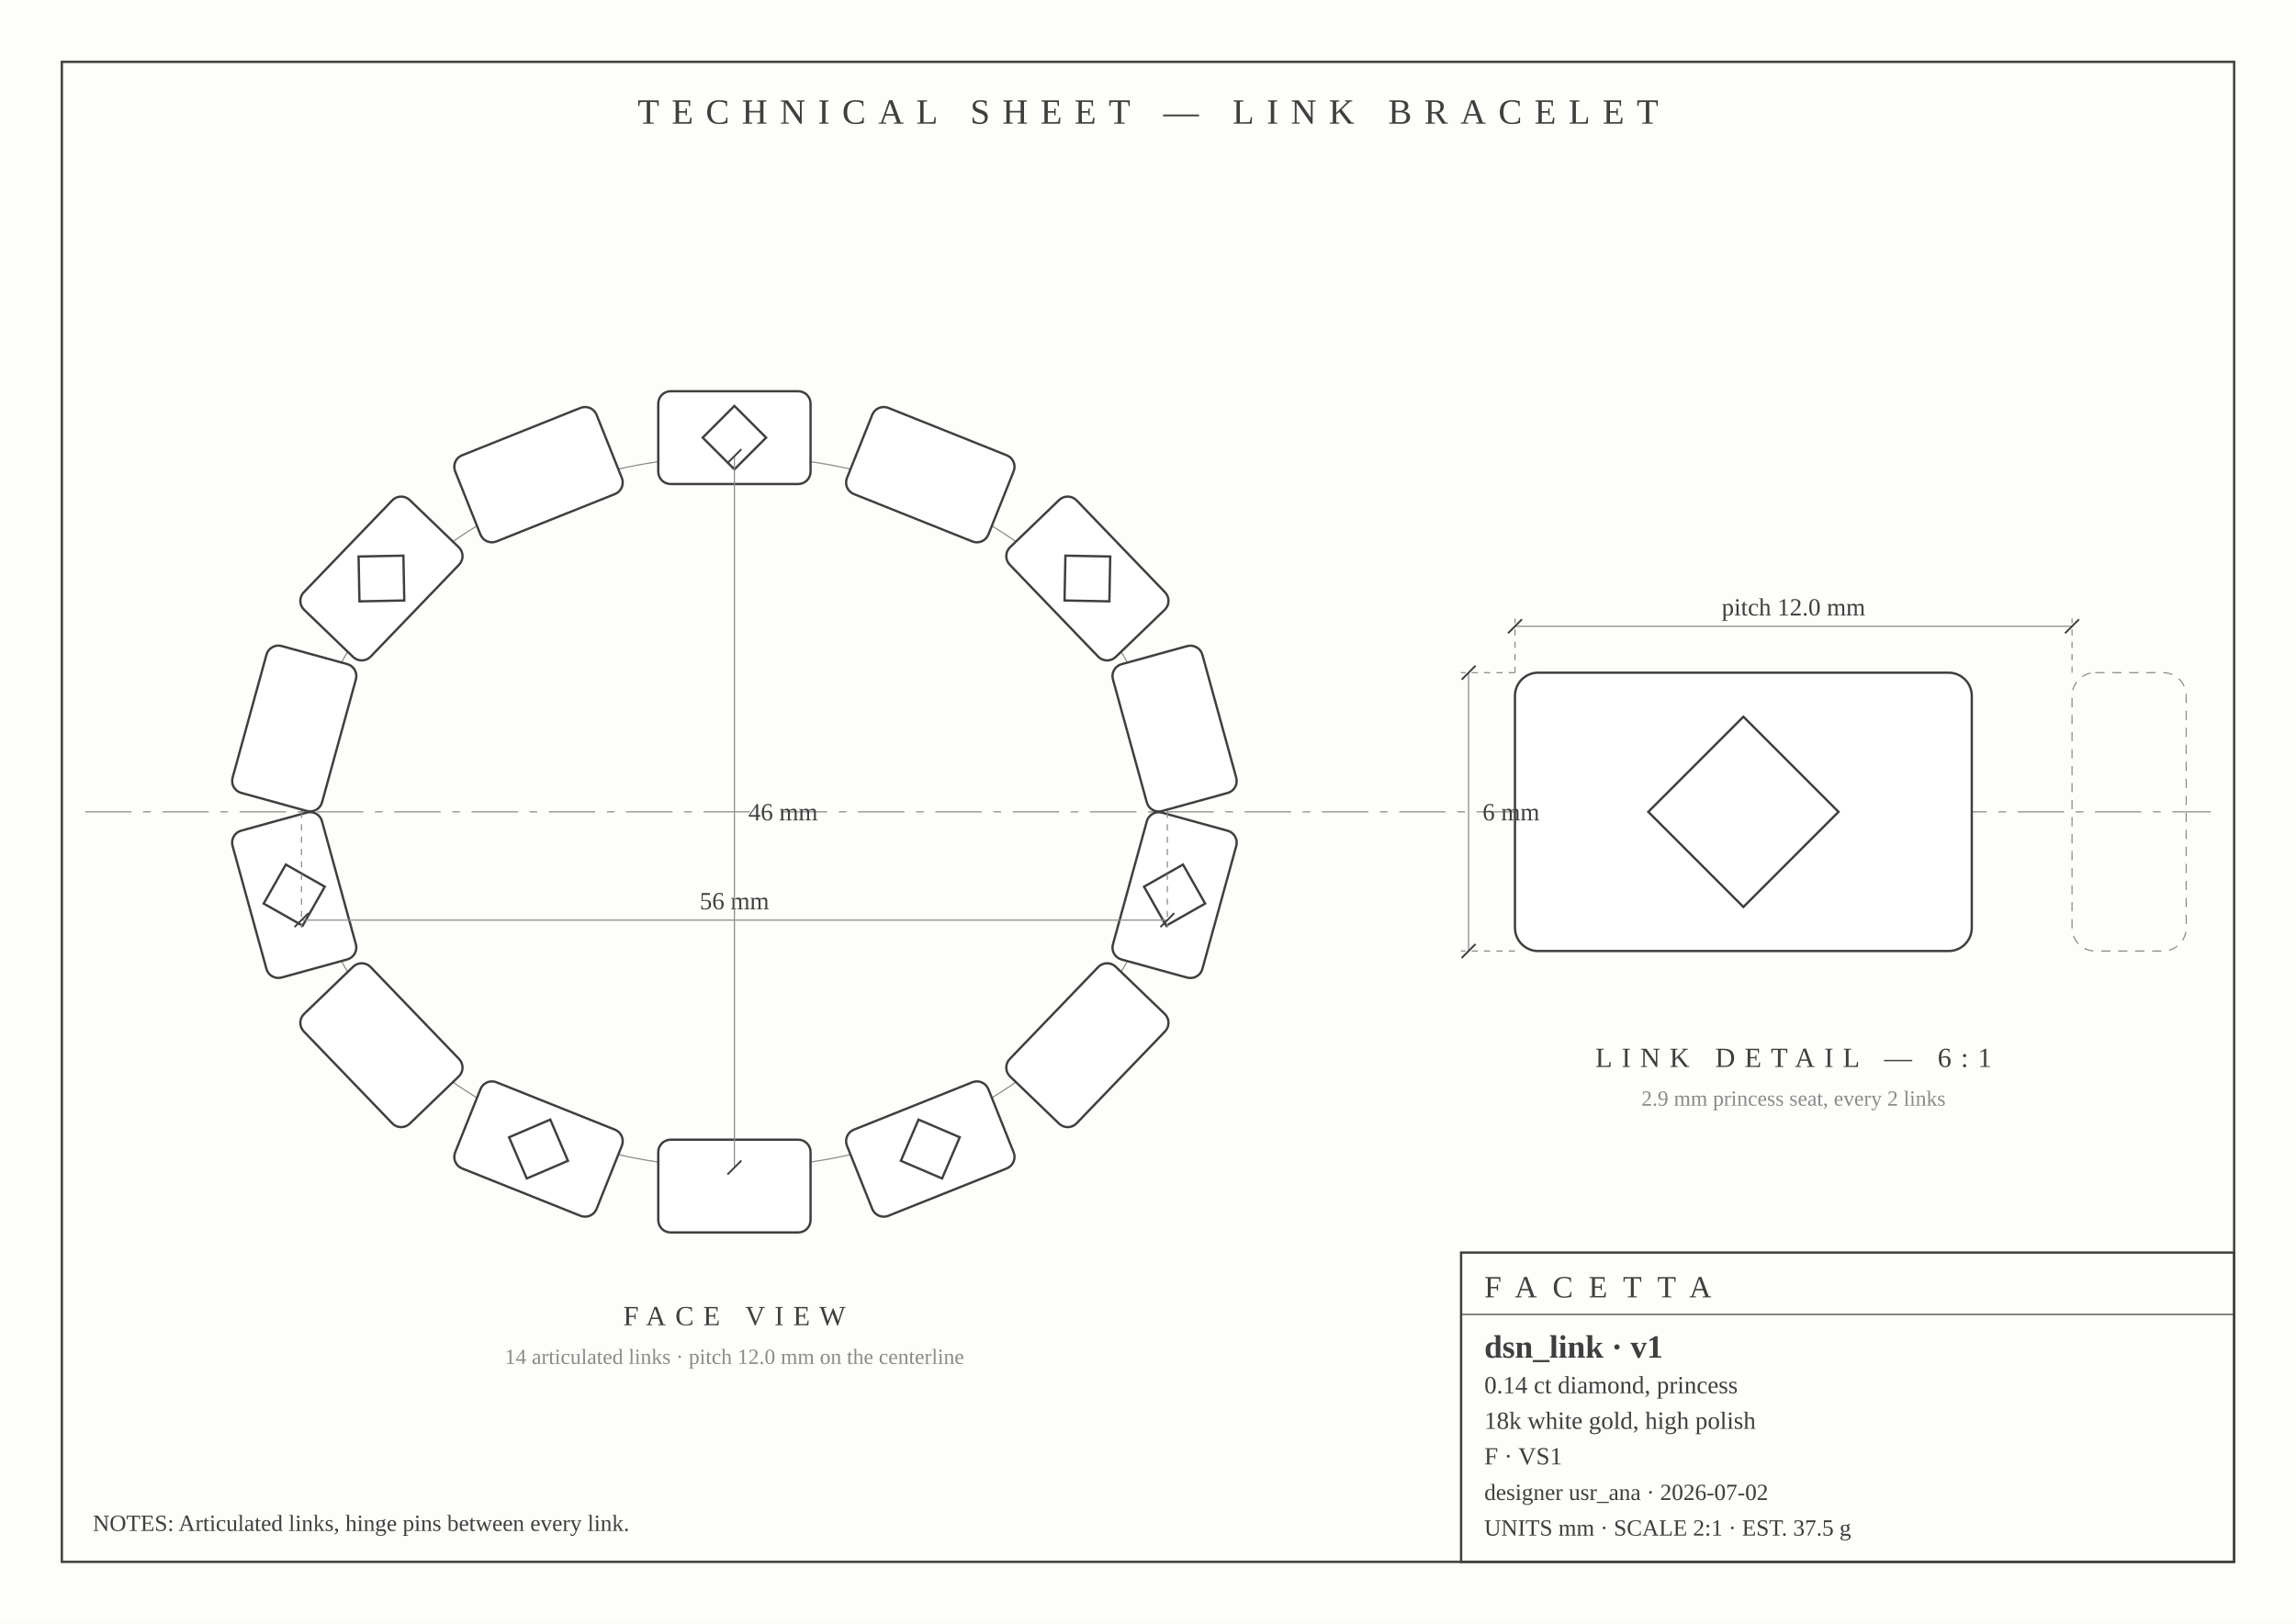
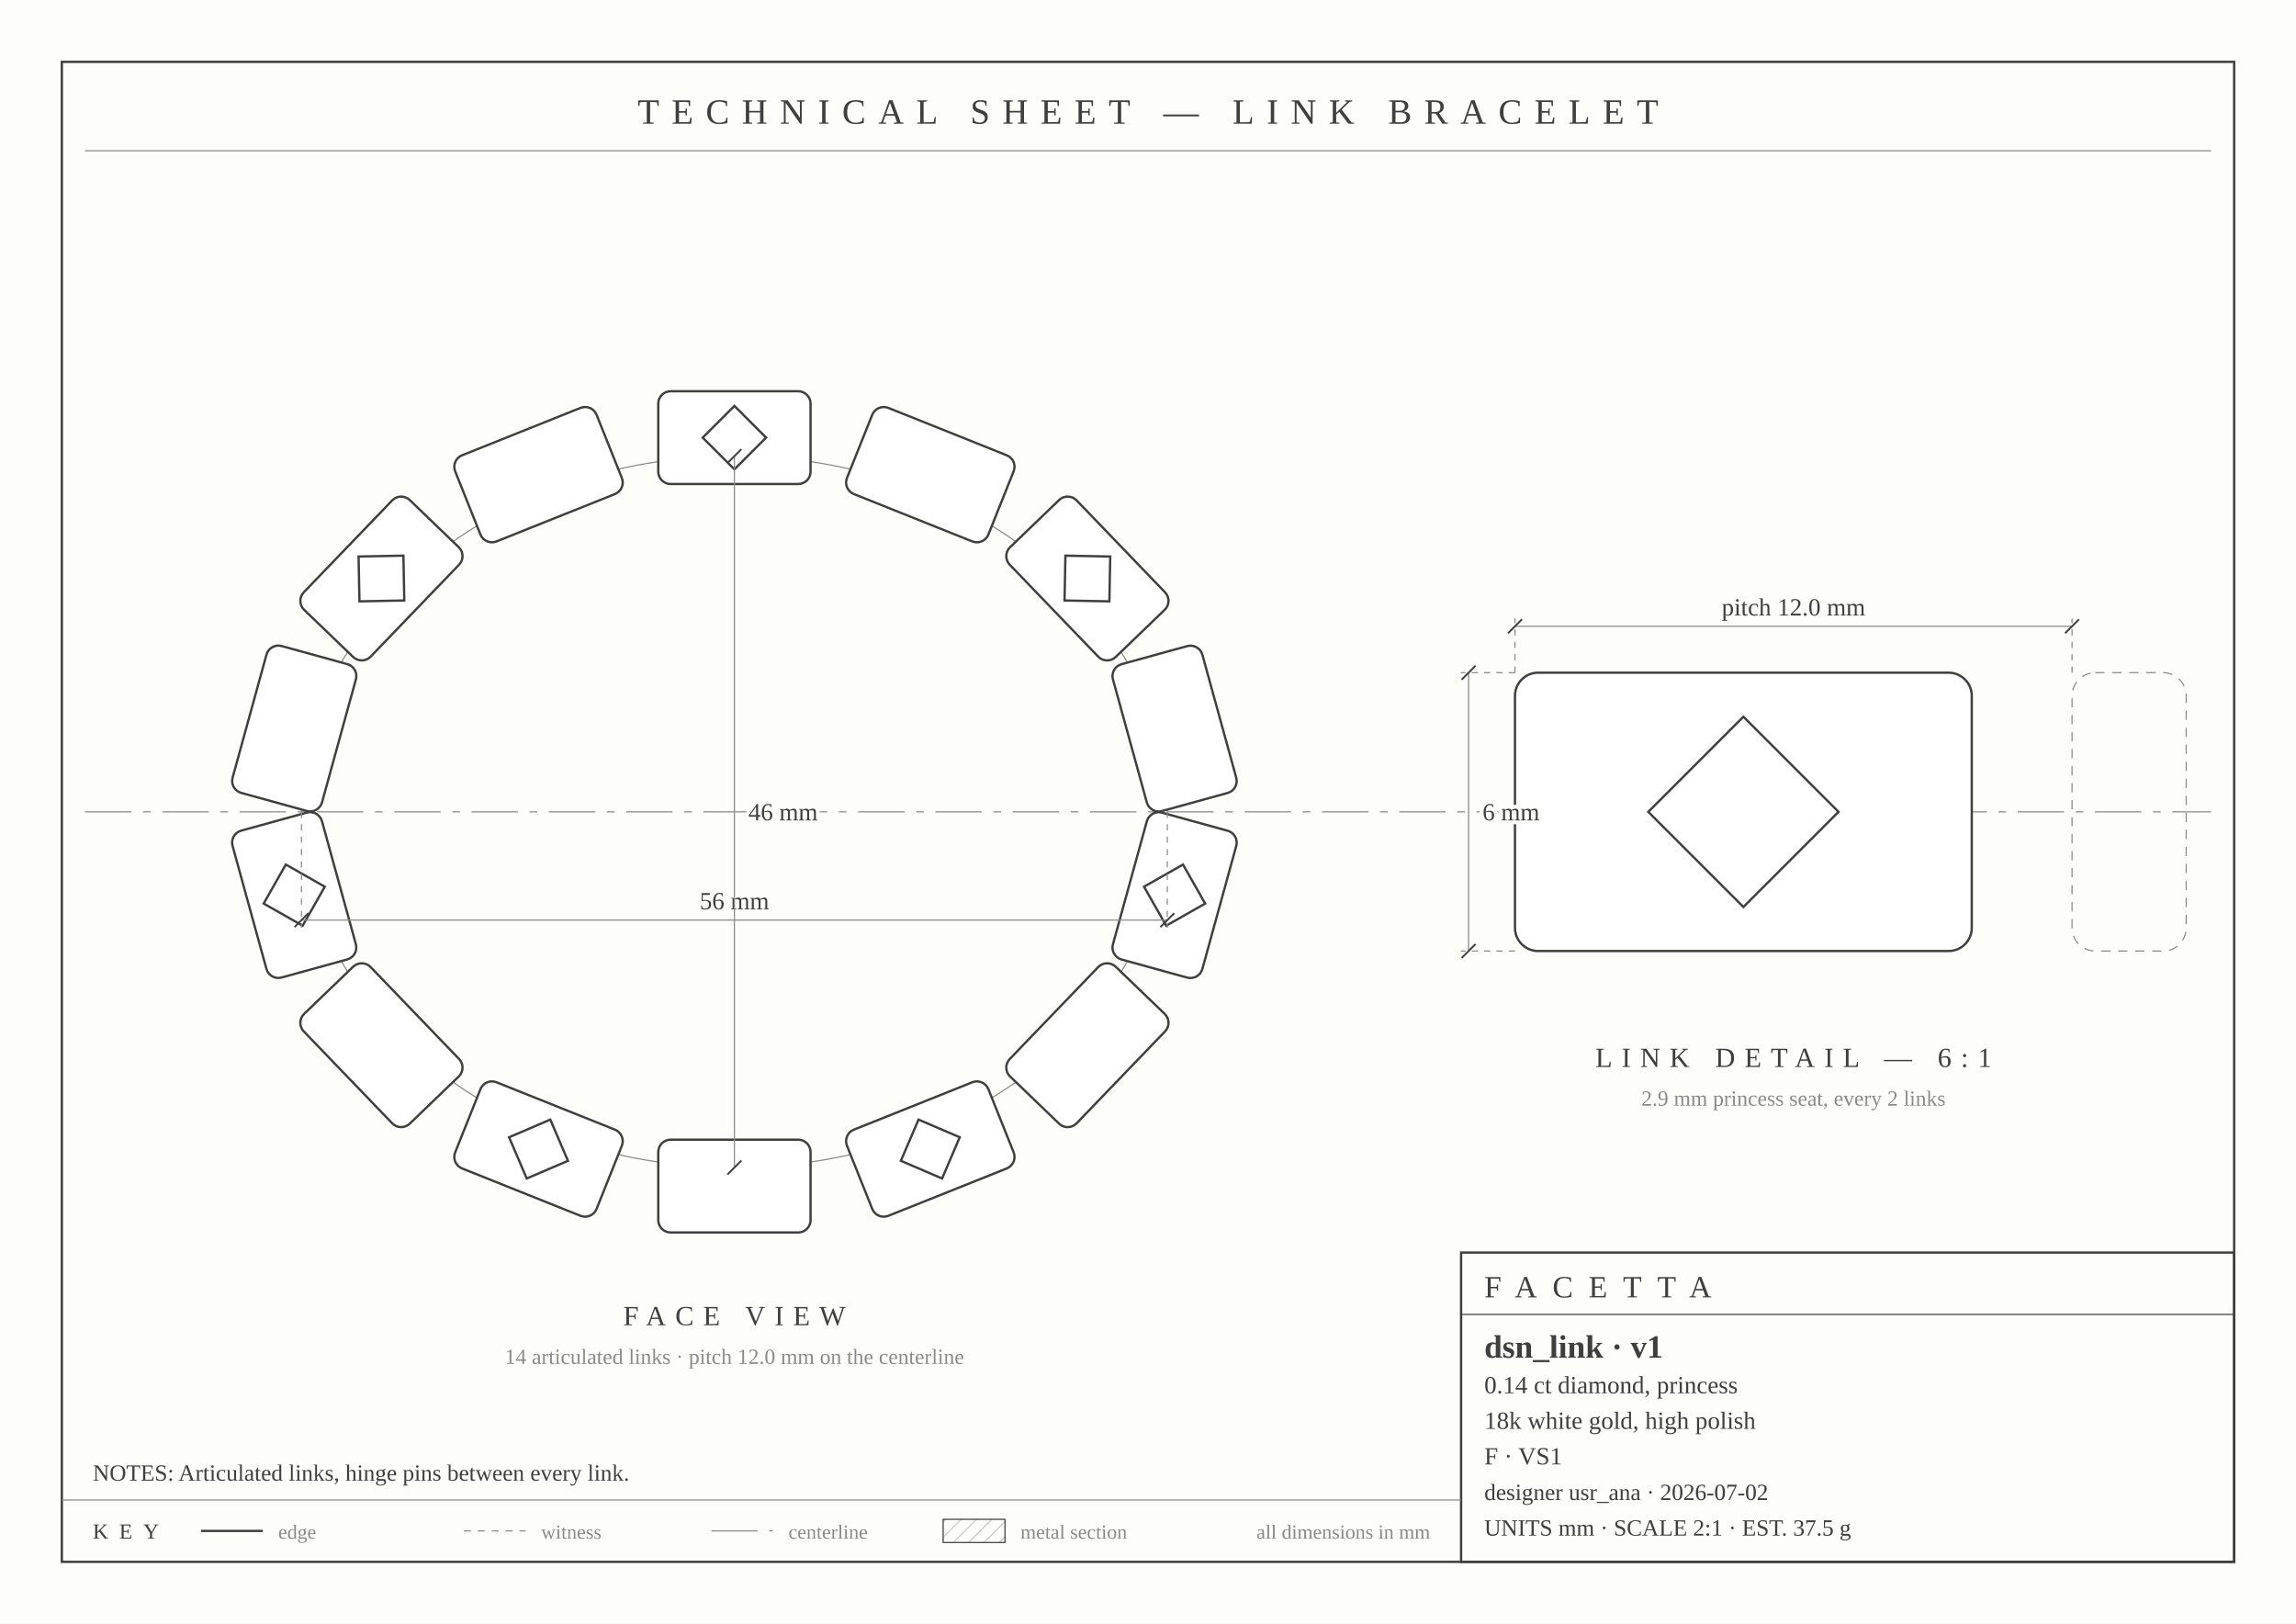
<svg xmlns="http://www.w3.org/2000/svg" viewBox="0 0 297 210" width="297mm" height="210mm" font-family="Georgia, 'Times New Roman', serif">
  <defs>
    <pattern id="hatch" width="1.4" height="1.4" patternTransform="rotate(45)" patternUnits="userSpaceOnUse">
      <line x1="0" y1="0" x2="0" y2="1.4" stroke="#8a8a8a" stroke-width="0.12" />
    </pattern>
  </defs>
  <rect x="0" y="0" width="297" height="210" fill="#fdfdfa" />
  <rect x="8" y="8" width="281" height="194" fill="none" stroke="#3f3f3f" stroke-width="0.3" />
  <text x="148.50" y="16.00" font-family="Georgia, 'Times New Roman', serif" font-size="4.6" fill="#3f3f3f" text-anchor="middle" letter-spacing="1.6">TECHNICAL SHEET — LINK BRACELET</text>
+   <line x1="11.00" y1="19.50" x2="286.00" y2="19.50" stroke="#8a8a8a" stroke-width="0.15" />
  <line x1="11.00" y1="105.00" x2="286.00" y2="105.00" stroke="#8a8a8a" stroke-width="0.15" stroke-dasharray="6 1.5 1 1.5" />
  <ellipse cx="95.00" cy="105.00" rx="56.00" ry="46.00" fill="none" stroke="#8a8a8a" stroke-width="0.15" />
  <rect x="85.15" y="50.60" width="19.70" height="12.00" rx="1.6" fill="#ffffff" stroke="#3f3f3f" stroke-width="0.3" transform="rotate(0.0 95.00 56.60)" />
  <rect x="92.10" y="53.70" width="5.80" height="5.80" fill="#ffffff" stroke="#3f3f3f" stroke-width="0.3" transform="rotate(45.0 95.00 56.60)" />
  <rect x="110.49" y="55.39" width="19.70" height="12.00" rx="1.6" fill="#ffffff" stroke="#3f3f3f" stroke-width="0.3" transform="rotate(21.8 120.34 61.39)" />
  <rect x="130.81" y="68.82" width="19.70" height="12.00" rx="1.6" fill="#ffffff" stroke="#3f3f3f" stroke-width="0.3" transform="rotate(46.1 140.66 74.82)" />
  <rect x="137.76" y="71.92" width="5.80" height="5.80" fill="#ffffff" stroke="#3f3f3f" stroke-width="0.3" transform="rotate(91.1 140.66 74.82)" />
  <rect x="142.09" y="88.23" width="19.70" height="12.00" rx="1.6" fill="#ffffff" stroke="#3f3f3f" stroke-width="0.3" transform="rotate(74.6 151.94 94.23)" />
  <rect x="142.09" y="109.77" width="19.70" height="12.00" rx="1.6" fill="#ffffff" stroke="#3f3f3f" stroke-width="0.3" transform="rotate(105.4 151.94 115.77)" />
  <rect x="149.04" y="112.87" width="5.80" height="5.80" fill="#ffffff" stroke="#3f3f3f" stroke-width="0.3" transform="rotate(150.4 151.94 115.77)" />
  <rect x="130.81" y="129.18" width="19.70" height="12.00" rx="1.6" fill="#ffffff" stroke="#3f3f3f" stroke-width="0.3" transform="rotate(133.9 140.66 135.18)" />
  <rect x="110.49" y="142.61" width="19.70" height="12.00" rx="1.6" fill="#ffffff" stroke="#3f3f3f" stroke-width="0.3" transform="rotate(158.2 120.34 148.61)" />
  <rect x="117.44" y="145.71" width="5.80" height="5.80" fill="#ffffff" stroke="#3f3f3f" stroke-width="0.3" transform="rotate(203.2 120.34 148.61)" />
  <rect x="85.15" y="147.40" width="19.70" height="12.00" rx="1.6" fill="#ffffff" stroke="#3f3f3f" stroke-width="0.3" transform="rotate(180.0 95.00 153.40)" />
  <rect x="59.81" y="142.61" width="19.70" height="12.00" rx="1.6" fill="#ffffff" stroke="#3f3f3f" stroke-width="0.3" transform="rotate(-158.2 69.66 148.61)" />
  <rect x="66.76" y="145.71" width="5.80" height="5.80" fill="#ffffff" stroke="#3f3f3f" stroke-width="0.3" transform="rotate(-113.2 69.66 148.61)" />
  <rect x="39.49" y="129.18" width="19.70" height="12.00" rx="1.6" fill="#ffffff" stroke="#3f3f3f" stroke-width="0.3" transform="rotate(-133.9 49.34 135.18)" />
  <rect x="28.22" y="109.77" width="19.70" height="12.00" rx="1.6" fill="#ffffff" stroke="#3f3f3f" stroke-width="0.3" transform="rotate(-105.4 38.06 115.77)" />
  <rect x="35.16" y="112.87" width="5.80" height="5.80" fill="#ffffff" stroke="#3f3f3f" stroke-width="0.3" transform="rotate(-60.4 38.06 115.77)" />
  <rect x="28.22" y="88.23" width="19.70" height="12.00" rx="1.6" fill="#ffffff" stroke="#3f3f3f" stroke-width="0.3" transform="rotate(-74.6 38.06 94.23)" />
  <rect x="39.49" y="68.82" width="19.70" height="12.00" rx="1.6" fill="#ffffff" stroke="#3f3f3f" stroke-width="0.3" transform="rotate(-46.1 49.34 74.82)" />
  <rect x="46.44" y="71.92" width="5.80" height="5.80" fill="#ffffff" stroke="#3f3f3f" stroke-width="0.3" transform="rotate(-1.1 49.34 74.82)" />
  <rect x="59.81" y="55.39" width="19.70" height="12.00" rx="1.6" fill="#ffffff" stroke="#3f3f3f" stroke-width="0.3" transform="rotate(-21.8 69.66 61.39)" />
  <line x1="39.00" y1="105.00" x2="39.00" y2="120.00" stroke="#8a8a8a" stroke-width="0.15" stroke-dasharray="0.8 0.8" />
  <line x1="151.00" y1="105.00" x2="151.00" y2="120.00" stroke="#8a8a8a" stroke-width="0.15" stroke-dasharray="0.8 0.8" />
  <line x1="39.00" y1="119.00" x2="151.00" y2="119.00" stroke="#8a8a8a" stroke-width="0.15" />
  <line x1="38.10" y1="119.90" x2="39.90" y2="118.10" stroke="#3f3f3f" stroke-width="0.24" />
  <line x1="150.10" y1="119.90" x2="151.90" y2="118.10" stroke="#3f3f3f" stroke-width="0.24" />
-   <text x="95.00" y="117.60" font-family="Georgia, 'Times New Roman', serif" font-size="3.2" fill="#3f3f3f" text-anchor="middle">56 mm</text>
+   <text x="95.00" y="117.60" font-family="Georgia, 'Times New Roman', serif" font-size="3.2" fill="#3f3f3f" text-anchor="middle" stroke="#fdfdfa" stroke-width="1.0" stroke-linejoin="round" paint-order="stroke">56 mm</text>
  <line x1="95.00" y1="59.00" x2="95.00" y2="151.00" stroke="#8a8a8a" stroke-width="0.15" />
  <line x1="94.10" y1="59.90" x2="95.90" y2="58.10" stroke="#3f3f3f" stroke-width="0.24" />
  <line x1="94.10" y1="151.90" x2="95.90" y2="150.10" stroke="#3f3f3f" stroke-width="0.24" />
-   <text x="96.80" y="106.10" font-family="Georgia, 'Times New Roman', serif" font-size="3.2" fill="#3f3f3f" text-anchor="start">46 mm</text>
+   <text x="96.80" y="106.10" font-family="Georgia, 'Times New Roman', serif" font-size="3.2" fill="#3f3f3f" text-anchor="start" stroke="#fdfdfa" stroke-width="1.0" stroke-linejoin="round" paint-order="stroke">46 mm</text>
  <text x="95.00" y="171.40" font-family="Georgia, 'Times New Roman', serif" font-size="3.6" fill="#3f3f3f" text-anchor="middle" letter-spacing="1.2">FACE VIEW</text>
  <text x="95.00" y="176.40" font-family="Georgia, 'Times New Roman', serif" font-size="2.8" fill="#8a8a8a" text-anchor="middle">14 articulated links · pitch 12.0 mm on the centerline</text>
  <rect x="195.97" y="87.00" width="59.09" height="36.00" rx="3" fill="#ffffff" stroke="#3f3f3f" stroke-width="0.3" />
  <rect x="268.03" y="87.00" width="14.77" height="36.00" rx="3" fill="none" stroke="#8a8a8a" stroke-width="0.15" stroke-dasharray="1.2 1" />
  <line x1="195.97" y1="87.00" x2="195.97" y2="80.00" stroke="#8a8a8a" stroke-width="0.15" stroke-dasharray="0.8 0.8" />
  <line x1="268.03" y1="87.00" x2="268.03" y2="80.00" stroke="#8a8a8a" stroke-width="0.15" stroke-dasharray="0.8 0.8" />
  <line x1="195.97" y1="81.00" x2="268.03" y2="81.00" stroke="#8a8a8a" stroke-width="0.15" />
  <line x1="195.07" y1="81.90" x2="196.87" y2="80.10" stroke="#3f3f3f" stroke-width="0.24" />
  <line x1="267.13" y1="81.90" x2="268.93" y2="80.10" stroke="#3f3f3f" stroke-width="0.24" />
-   <text x="232.00" y="79.60" font-family="Georgia, 'Times New Roman', serif" font-size="3.2" fill="#3f3f3f" text-anchor="middle">pitch 12.0 mm</text>
+   <text x="232.00" y="79.60" font-family="Georgia, 'Times New Roman', serif" font-size="3.2" fill="#3f3f3f" text-anchor="middle" stroke="#fdfdfa" stroke-width="1.0" stroke-linejoin="round" paint-order="stroke">pitch 12.0 mm</text>
  <line x1="195.97" y1="87.00" x2="188.97" y2="87.00" stroke="#8a8a8a" stroke-width="0.15" stroke-dasharray="0.8 0.8" />
  <line x1="195.97" y1="123.00" x2="188.97" y2="123.00" stroke="#8a8a8a" stroke-width="0.15" stroke-dasharray="0.8 0.8" />
  <line x1="189.97" y1="87.00" x2="189.97" y2="123.00" stroke="#8a8a8a" stroke-width="0.15" />
  <line x1="189.07" y1="87.90" x2="190.87" y2="86.10" stroke="#3f3f3f" stroke-width="0.24" />
  <line x1="189.07" y1="123.90" x2="190.87" y2="122.10" stroke="#3f3f3f" stroke-width="0.24" />
-   <text x="191.77" y="106.10" font-family="Georgia, 'Times New Roman', serif" font-size="3.2" fill="#3f3f3f" text-anchor="start">6 mm</text>
+   <text x="191.77" y="106.10" font-family="Georgia, 'Times New Roman', serif" font-size="3.2" fill="#3f3f3f" text-anchor="start" stroke="#fdfdfa" stroke-width="1.0" stroke-linejoin="round" paint-order="stroke">6 mm</text>
  <rect x="216.82" y="96.30" width="17.40" height="17.40" fill="#ffffff" stroke="#3f3f3f" stroke-width="0.3" transform="rotate(45 225.52 105.00)" />
  <text x="232.00" y="143.00" font-family="Georgia, 'Times New Roman', serif" font-size="2.8" fill="#8a8a8a" text-anchor="middle">2.9 mm princess seat, every 2 links</text>
  <text x="232.00" y="138.00" font-family="Georgia, 'Times New Roman', serif" font-size="3.6" fill="#3f3f3f" text-anchor="middle" letter-spacing="1.2">LINK DETAIL — 6:1</text>
  <rect x="189.00" y="162.00" width="100" height="40" fill="none" stroke="#3f3f3f" stroke-width="0.3" />
  <line x1="189.00" y1="170.00" x2="289.00" y2="170.00" stroke="#3f3f3f" stroke-width="0.15" />
  <text x="192.00" y="167.80" font-family="Georgia, 'Times New Roman', serif" font-size="4.0" fill="#3f3f3f" text-anchor="start" letter-spacing="2.0">FACETTA</text>
  <text x="192.00" y="175.60" font-family="Georgia, 'Times New Roman', serif" font-size="4.2" fill="#3f3f3f" text-anchor="start" font-weight="bold">dsn_link  ·  v1</text>
  <text x="192.00" y="180.20" font-family="Georgia, 'Times New Roman', serif" font-size="3.2" fill="#3f3f3f" text-anchor="start">0.14 ct diamond, princess</text>
  <text x="192.00" y="184.80" font-family="Georgia, 'Times New Roman', serif" font-size="3.2" fill="#3f3f3f" text-anchor="start">18k white gold, high polish</text>
  <text x="192.00" y="189.40" font-family="Georgia, 'Times New Roman', serif" font-size="3.2" fill="#3f3f3f" text-anchor="start">F  ·  VS1</text>
  <text x="192.00" y="194.00" font-family="Georgia, 'Times New Roman', serif" font-size="3.0" fill="#3f3f3f" text-anchor="start">designer usr_ana  ·  2026-07-02</text>
  <text x="192.00" y="198.60" font-family="Georgia, 'Times New Roman', serif" font-size="3.0" fill="#3f3f3f" text-anchor="start">UNITS mm  ·  SCALE 2:1  ·  EST. 37.5 g</text>
-   <text x="12.00" y="198.00" font-family="Georgia, 'Times New Roman', serif" font-size="3.0" fill="#3f3f3f" text-anchor="start">NOTES: Articulated links, hinge pins between every link.</text>
+   <line x1="8.00" y1="194.00" x2="189.00" y2="194.00" stroke="#8a8a8a" stroke-width="0.15" />
+   <text x="12.00" y="199.00" font-family="Georgia, 'Times New Roman', serif" font-size="2.8" fill="#3f3f3f" text-anchor="start" letter-spacing="1.4">KEY</text>
+   <line x1="26.00" y1="198.00" x2="34.00" y2="198.00" stroke="#3f3f3f" stroke-width="0.3" />
+   <text x="36.00" y="199.00" font-family="Georgia, 'Times New Roman', serif" font-size="2.6" fill="#8a8a8a" text-anchor="start">edge</text>
+   <line x1="60.00" y1="198.00" x2="68.00" y2="198.00" stroke="#8a8a8a" stroke-width="0.15" stroke-dasharray="0.9 0.9" />
+   <text x="70.00" y="199.00" font-family="Georgia, 'Times New Roman', serif" font-size="2.6" fill="#8a8a8a" text-anchor="start">witness</text>
+   <line x1="92.00" y1="198.00" x2="100.00" y2="198.00" stroke="#8a8a8a" stroke-width="0.15" stroke-dasharray="6 1.5 1 1.5" />
+   <text x="102.00" y="199.00" font-family="Georgia, 'Times New Roman', serif" font-size="2.6" fill="#8a8a8a" text-anchor="start">centerline</text>
+   <rect x="122.00" y="196.50" width="8" height="3" fill="url(#hatch)" stroke="#3f3f3f" stroke-width="0.15" />
+   <text x="132.00" y="199.00" font-family="Georgia, 'Times New Roman', serif" font-size="2.6" fill="#8a8a8a" text-anchor="start">metal section</text>
+   <text x="185.00" y="199.00" font-family="Georgia, 'Times New Roman', serif" font-size="2.6" fill="#8a8a8a" text-anchor="end">all dimensions in mm</text>
+   <text x="12.00" y="191.50" font-family="Georgia, 'Times New Roman', serif" font-size="3.0" fill="#3f3f3f" text-anchor="start">NOTES: Articulated links, hinge pins between every link.</text>
</svg>
